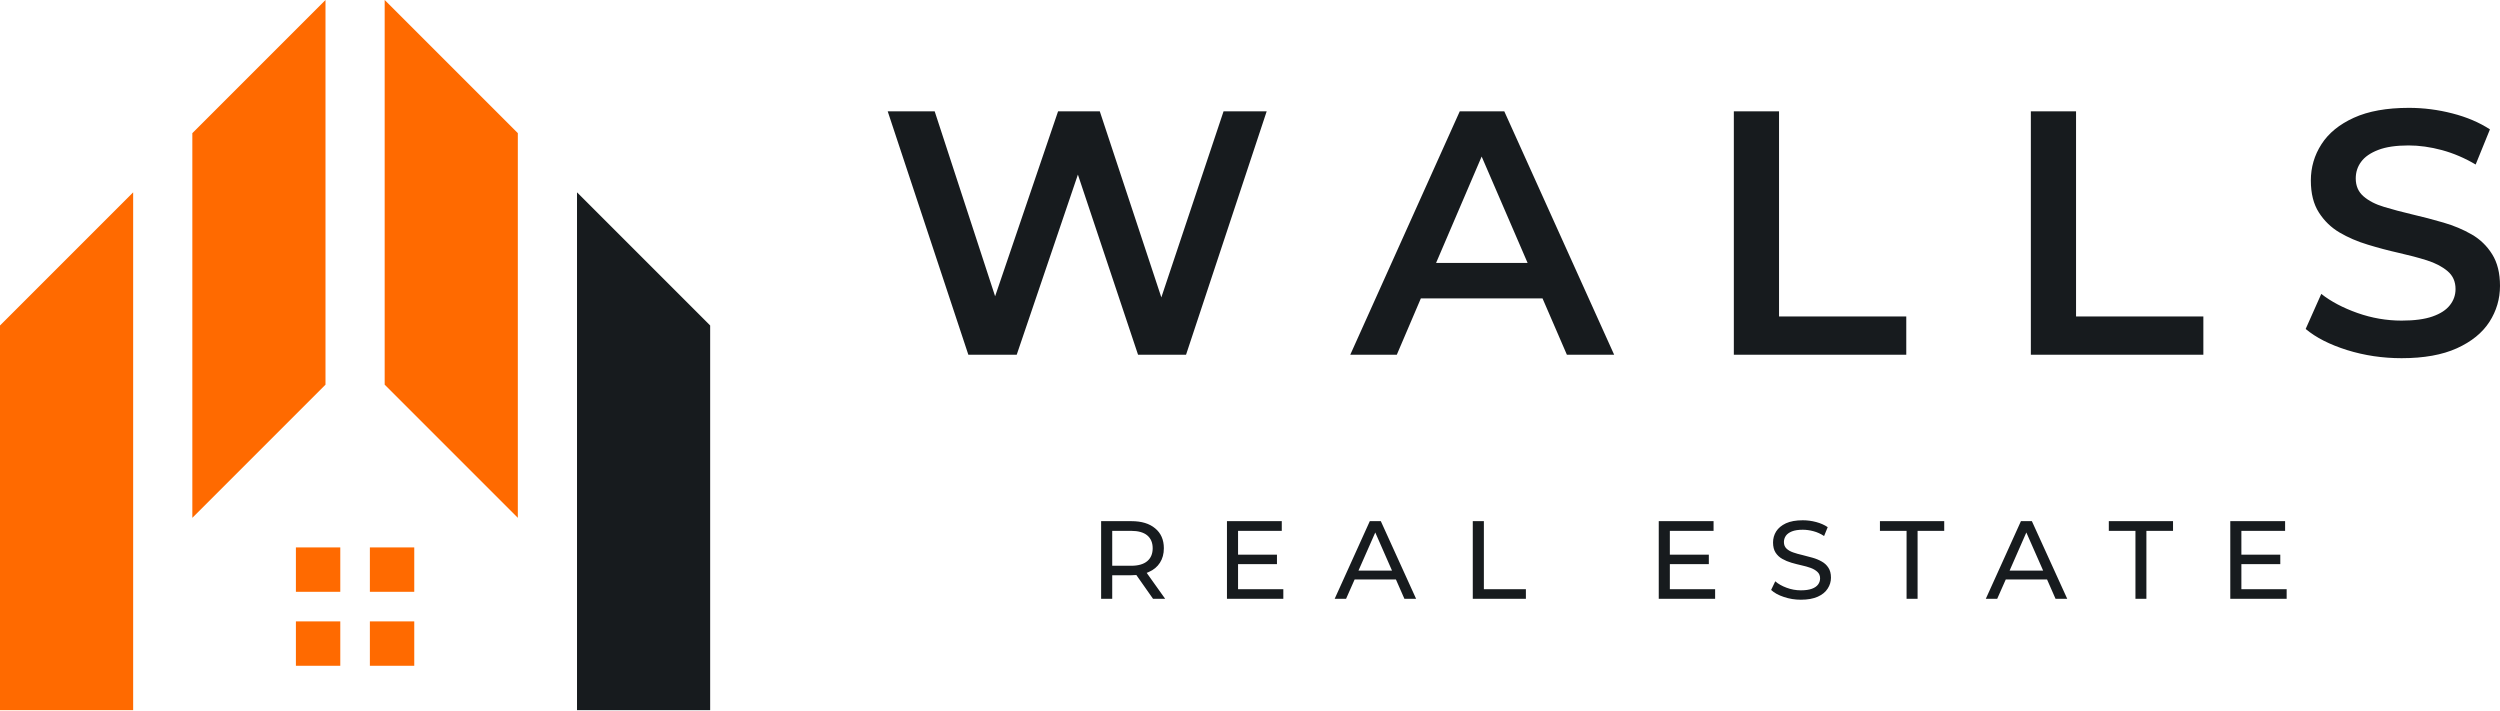
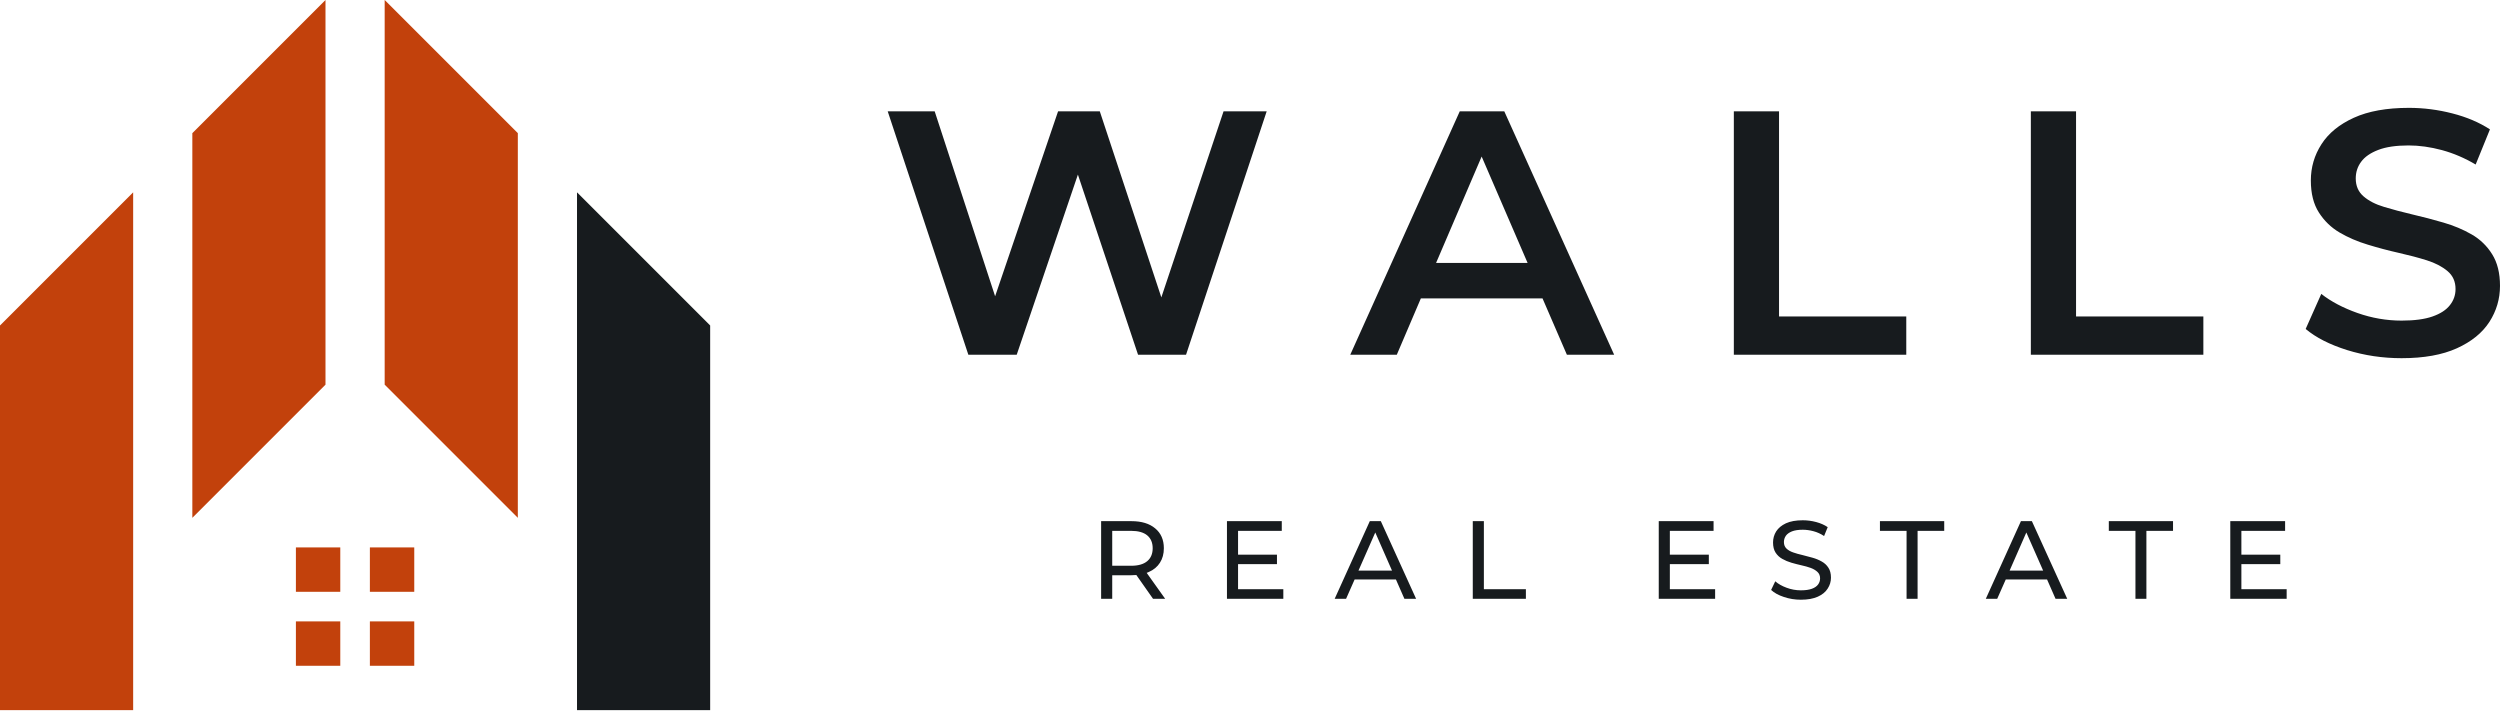
<svg xmlns="http://www.w3.org/2000/svg" width="337.95" height="96" viewBox="0 0 337.95 96" role="img" aria-label="Walls Real Estate">
  <g transform="translate(-137 -50)">
-     <path fill="#FF6A00" d="M137 94 155 76 155 146 137 146Z" />
-     <path fill="#FF6A00" d="M163 68 181 50 181 102 163 120Z" />
-     <path fill="#FF6A00" d="M189 50 207 68 207 120 189 102Z" />
+     <path fill="#C2410C" d="M137 94 155 76 155 146 137 146Z" />
+     <path fill="#C2410C" d="M163 68 181 50 181 102 163 120Z" />
+     <path fill="#C2410C" d="M189 50 207 68 207 120 189 102Z" />
    <path fill="#171B1E" d="M215 76 233 94 233 146 215 146Z" />
-     <g fill="#FF6A00">
+     <g fill="#C2410C">
      <rect x="177" y="124" width="6" height="6" />
      <rect x="187" y="124" width="6" height="6" />
      <rect x="177" y="134" width="6" height="6" />
      <rect x="187" y="134" width="6" height="6" />
    </g>
  </g>
  <path fill="#171B1E" transform="translate(120 47.95)" d="M10.9 0L0 -32.9L6.35 -32.9L14.52 -7.9L23.03 -32.9L28.67 -32.9L36.99 -7.75L45.4 -32.9L51.23 -32.9L40.33 0L33.84 0L25.71 -24.35L17.44 0ZM62.53 0L77.33 -32.9L83.35 -32.9L98.2 0L91.81 0L88.52 -7.61L72.07 -7.61L68.82 0ZM86.5 -12.41L80.29 -26.79L74.13 -12.41ZM114.38 0L114.38 -32.9L120.49 -32.9L120.49 -5.17L137.69 -5.17L137.69 0ZM154.53 0L154.53 -32.9L160.64 -32.9L160.64 -5.17L177.85 -5.17L177.85 0ZM204.65 0.47Q200.8 0.47 197.27 -0.63Q193.75 -1.74 191.68 -3.48L193.79 -8.22Q195.77 -6.67 198.68 -5.64Q201.6 -4.61 204.65 -4.61Q207.24 -4.61 208.83 -5.17Q210.43 -5.73 211.18 -6.7Q211.94 -7.66 211.94 -8.88Q211.94 -10.39 210.86 -11.3Q209.77 -12.22 208.06 -12.76Q206.34 -13.3 204.25 -13.77Q202.16 -14.24 200.07 -14.88Q197.98 -15.51 196.26 -16.52Q194.55 -17.53 193.47 -19.22Q192.38 -20.91 192.38 -23.55Q192.38 -26.23 193.82 -28.46Q195.25 -30.69 198.19 -32.03Q201.13 -33.37 205.64 -33.37Q208.6 -33.37 211.51 -32.62Q214.43 -31.87 216.59 -30.46L214.66 -25.71Q212.45 -27.02 210.1 -27.66Q207.75 -28.29 205.59 -28.29Q203.05 -28.29 201.48 -27.68Q199.9 -27.07 199.18 -26.08Q198.45 -25.1 198.45 -23.83Q198.45 -22.32 199.5 -21.41Q200.56 -20.49 202.28 -19.98Q203.99 -19.46 206.11 -18.96Q208.22 -18.47 210.31 -17.86Q212.41 -17.25 214.12 -16.26Q215.84 -15.27 216.89 -13.58Q217.95 -11.89 217.95 -9.31Q217.95 -6.67 216.52 -4.44Q215.08 -2.21 212.12 -0.87Q209.16 0.47 204.65 0.47Z" />
  <path fill="#171B1E" transform="translate(148.85 80.95)" d="M0 0L0 -10.5L4.1 -10.5Q6.14 -10.5 7.3 -9.53Q8.48 -8.56 8.48 -6.84Q8.48 -5.7 7.95 -4.88Q7.43 -4.06 6.45 -3.63Q6.32 -3.57 6.16 -3.51L8.66 0L7.02 0L4.76 -3.22Q4.44 -3.19 4.1 -3.19L1.5 -3.19L1.5 0ZM1.5 -4.47L4.05 -4.47Q5.49 -4.47 6.23 -5.09Q6.97 -5.71 6.97 -6.84Q6.97 -7.96 6.23 -8.58Q5.49 -9.19 4.05 -9.19L1.5 -9.19ZM17.01 0L17.01 -10.5L24.42 -10.5L24.42 -9.19L18.51 -9.19L18.51 -5.97L23.77 -5.97L23.77 -4.69L18.51 -4.69L18.51 -1.3L24.63 -1.3L24.63 0ZM31.57 0L36.32 -10.5L37.81 -10.5L42.58 0L41 0L39.85 -2.62L34.27 -2.62L33.11 0ZM39.32 -3.82L37.06 -8.97L34.79 -3.82ZM50.24 0L50.24 -10.5L51.74 -10.5L51.74 -1.3L57.42 -1.3L57.42 0ZM75.38 0L75.38 -10.5L82.79 -10.5L82.79 -9.19L76.88 -9.19L76.88 -5.97L82.15 -5.97L82.15 -4.69L76.88 -4.69L76.88 -1.3L83 -1.3L83 0ZM94.59 0.12Q93.39 0.12 92.3 -0.25Q91.2 -0.61 90.57 -1.2L91.13 -2.37Q91.73 -1.84 92.66 -1.5Q93.59 -1.15 94.59 -1.15Q95.51 -1.15 96.08 -1.36Q96.65 -1.57 96.92 -1.94Q97.19 -2.31 97.19 -2.77Q97.19 -3.31 96.83 -3.64Q96.48 -3.97 95.92 -4.18Q95.36 -4.38 94.68 -4.53Q94.01 -4.68 93.32 -4.88Q92.64 -5.08 92.08 -5.4Q91.52 -5.71 91.17 -6.25Q90.83 -6.78 90.83 -7.62Q90.83 -8.43 91.25 -9.11Q91.68 -9.79 92.57 -10.21Q93.47 -10.62 94.85 -10.62Q95.76 -10.62 96.66 -10.38Q97.56 -10.14 98.22 -9.69L97.73 -8.49Q97.05 -8.94 96.3 -9.14Q95.55 -9.34 94.85 -9.34Q93.96 -9.34 93.39 -9.12Q92.82 -8.89 92.56 -8.52Q92.3 -8.14 92.3 -7.68Q92.3 -7.12 92.65 -6.79Q93 -6.46 93.56 -6.27Q94.13 -6.07 94.8 -5.92Q95.48 -5.76 96.16 -5.56Q96.84 -5.37 97.4 -5.05Q97.97 -4.74 98.31 -4.21Q98.66 -3.69 98.66 -2.86Q98.66 -2.07 98.22 -1.39Q97.79 -0.7 96.88 -0.29Q95.97 0.12 94.59 0.12ZM108.88 0L108.88 -9.19L105.28 -9.19L105.28 -10.5L113.97 -10.5L113.97 -9.19L110.37 -9.19L110.37 0ZM119.59 0L124.34 -10.5L125.82 -10.5L130.6 0L129.02 0L127.87 -2.62L122.29 -2.62L121.13 0ZM127.34 -3.82L125.07 -8.97L122.81 -3.82ZM139.82 0L139.82 -9.19L136.22 -9.19L136.22 -10.5L144.9 -10.5L144.9 -9.19L141.3 -9.19L141.3 0ZM152.64 0L152.64 -10.5L160.05 -10.5L160.05 -9.19L154.14 -9.19L154.14 -5.97L159.4 -5.97L159.4 -4.69L154.14 -4.69L154.14 -1.3L160.26 -1.3L160.26 0Z" />
</svg>
